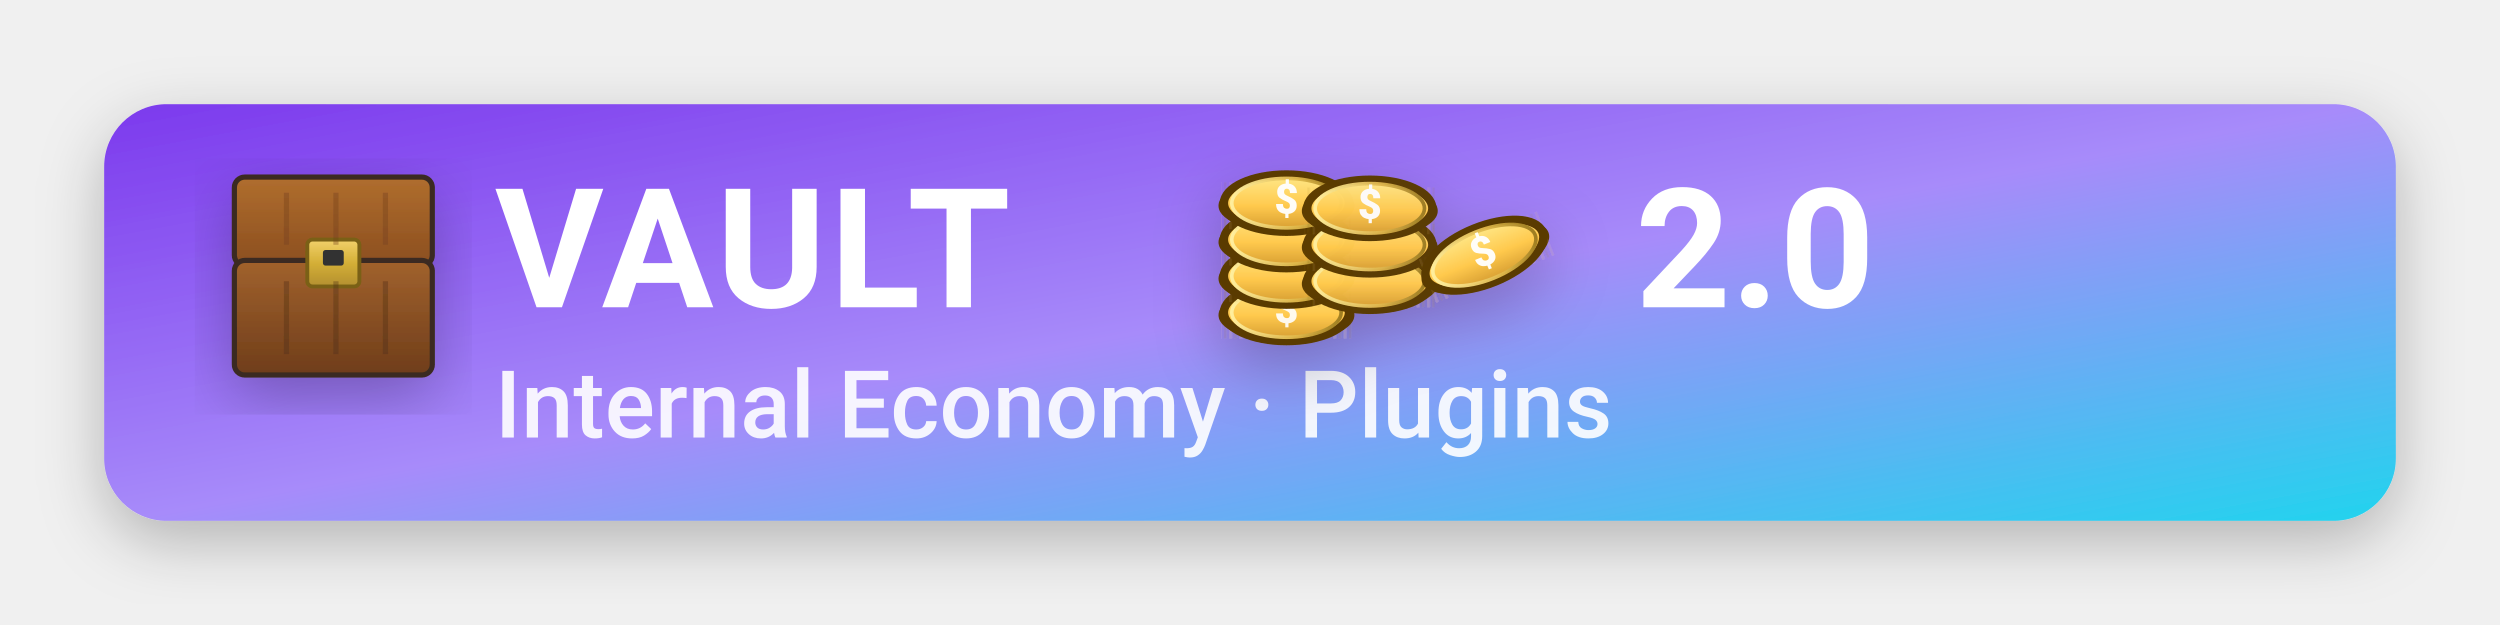
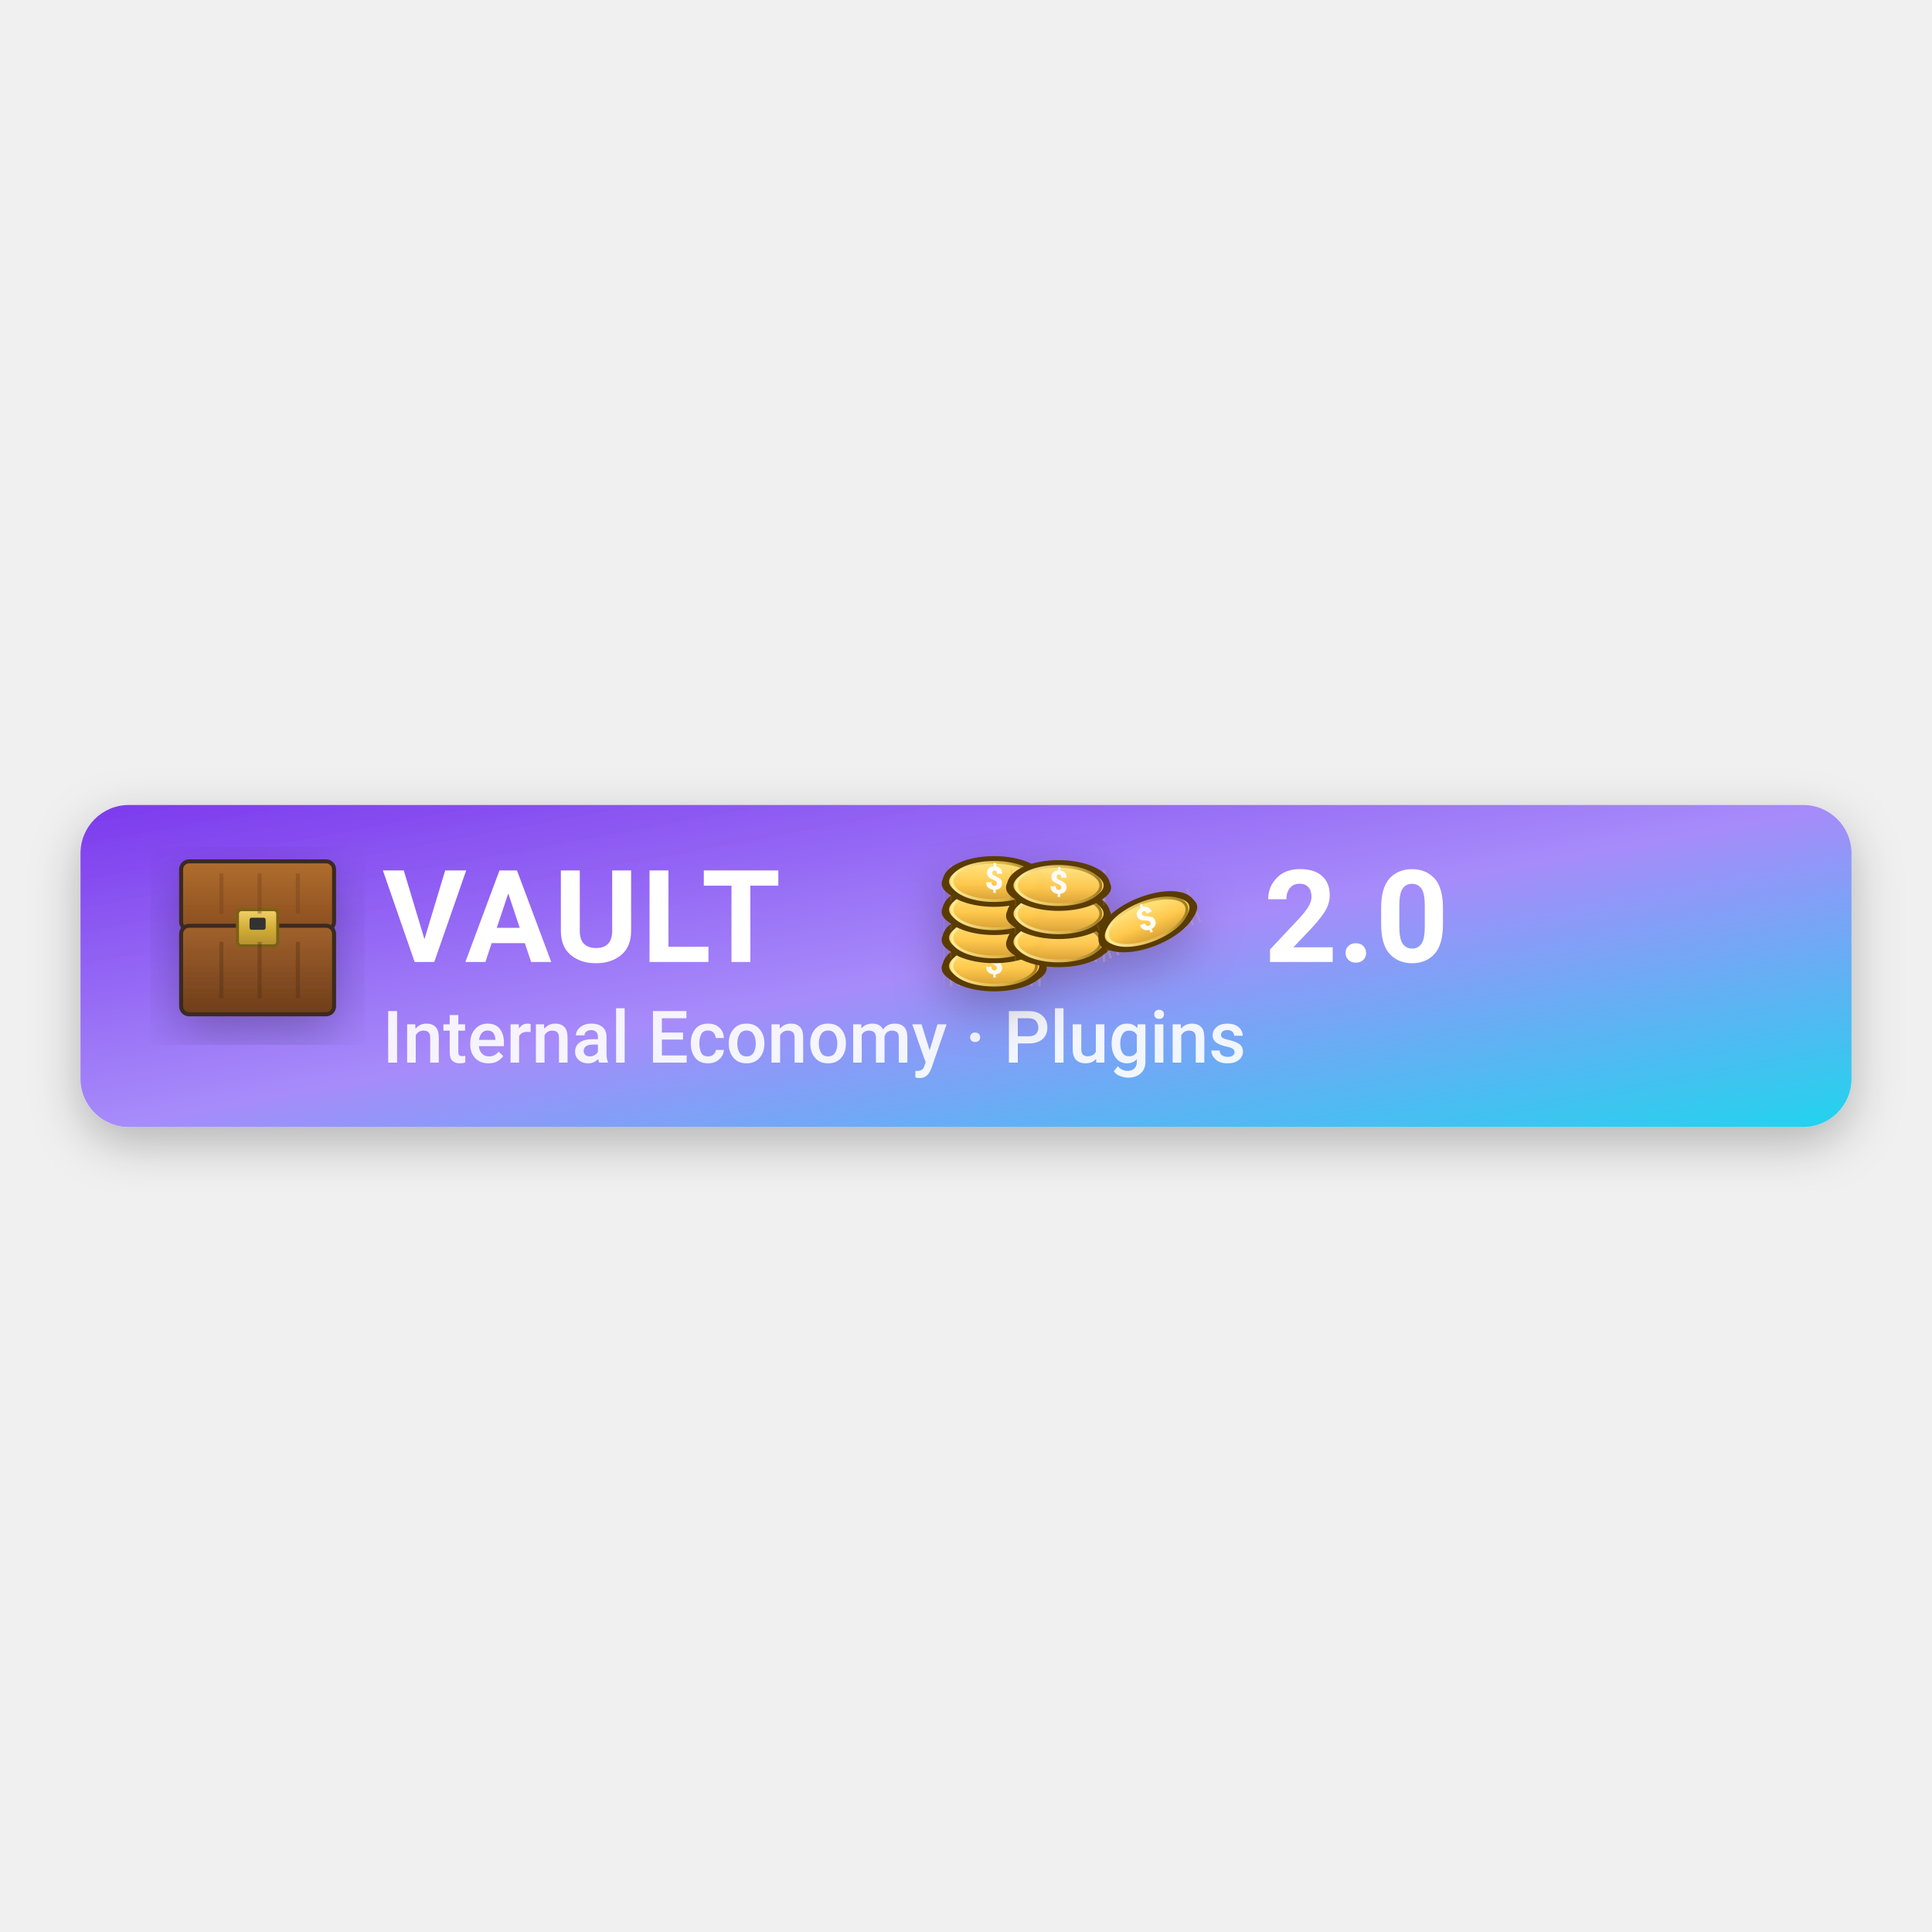
- <svg xmlns="http://www.w3.org/2000/svg" width="960" height="240" viewBox="0 0 960 240" role="img" aria-label="Vault 2.0 logo">
+ <svg xmlns="http://www.w3.org/2000/svg" width="1024" height="1024" viewBox="0 0 960 240" role="img" aria-label="Vault 2.0 logo">
  <defs>
    <linearGradient id="g" x1="0" x2="1" y1="0" y2="1">
      <stop offset="0%" stop-color="#7C3AED" />
      <stop offset="50%" stop-color="#A78BFA" />
      <stop offset="100%" stop-color="#22D3EE" />
    </linearGradient>
    <filter id="shadow" x="-20%" y="-20%" width="140%" height="140%">
      <feDropShadow dx="0" dy="8" stdDeviation="12" flood-color="#000" flood-opacity="0.25" />
    </filter>
    <linearGradient id="woodTop" x1="0" x2="0" y1="0" y2="1">
      <stop offset="0%" stop-color="#b06e2e" />
      <stop offset="100%" stop-color="#8b4e1f" />
    </linearGradient>
    <linearGradient id="woodBase" x1="0" x2="0" y1="0" y2="1">
      <stop offset="0%" stop-color="#a1622d" />
      <stop offset="100%" stop-color="#6f3d1a" />
    </linearGradient>
    <linearGradient id="metal" x1="0" x2="0" y1="0" y2="1">
      <stop offset="0%" stop-color="#f2d16b" />
      <stop offset="50%" stop-color="#d4af37" />
      <stop offset="100%" stop-color="#b38f2f" />
    </linearGradient>
    <linearGradient id="coinSide" x1="0" x2="1" y1="0" y2="0">
      <stop offset="0%" stop-color="#fff3a3" />
      <stop offset="50%" stop-color="#ffd24d" />
      <stop offset="100%" stop-color="#caa132" />
    </linearGradient>
    <radialGradient id="coinTop" cx="35%" cy="30%" r="85%">
      <stop offset="0%" stop-color="#fff6b7" />
      <stop offset="55%" stop-color="#ffd24d" />
      <stop offset="100%" stop-color="#b38f2f" />
    </radialGradient>
    <linearGradient id="coinEdge" x1="0" x2="0" y1="0" y2="1">
      <stop offset="0%" stop-color="#ffe47a" />
      <stop offset="35%" stop-color="#e0b84a" />
      <stop offset="100%" stop-color="#8b6f1a" />
    </linearGradient>
    <pattern id="reedPattern" patternUnits="userSpaceOnUse" width="4" height="16">
      <rect x="0" y="0" width="1" height="16" fill="#e4c064" opacity="0.25" />
      <rect x="2" y="0" width="1" height="16" fill="#7d6518" opacity="0.18" />
    </pattern>
    <radialGradient id="coinShadow" cx="50%" cy="70%" r="90%">
      <stop offset="0%" stop-color="#000" stop-opacity="0.18" />
      <stop offset="60%" stop-color="#000" stop-opacity="0.06" />
      <stop offset="100%" stop-color="#000" stop-opacity="0" />
    </radialGradient>
    <linearGradient id="rimStroke" x1="0" x2="1" y1="0" y2="0">
      <stop offset="0%" stop-color="#ffeaa0" />
      <stop offset="50%" stop-color="#e0b84a" />
      <stop offset="100%" stop-color="#9a7a1f" />
    </linearGradient>
    <radialGradient id="specHighlight" cx="50%" cy="50%" r="85%">
      <stop offset="0%" stop-color="#ffffff" stop-opacity="0.8" />
      <stop offset="100%" stop-color="#ffffff" stop-opacity="0" />
    </radialGradient>
    <linearGradient id="faceGold" x1="0" x2="0" y1="0" y2="1">
      <stop offset="0%" stop-color="#ffe98a" />
      <stop offset="55%" stop-color="#ffc94d" />
      <stop offset="100%" stop-color="#d39a2f" />
    </linearGradient>
    <linearGradient id="rimGold" x1="0" x2="1" y1="0" y2="0">
      <stop offset="0%" stop-color="#ffef9f" />
      <stop offset="60%" stop-color="#e0b84a" />
      <stop offset="100%" stop-color="#9a7a1f" />
    </linearGradient>
  </defs>
  <rect x="40" y="40" width="880" height="160" rx="24" fill="url(#g)" filter="url(#shadow)" />
  <g transform="translate(90,68)" filter="url(#shadow)">
    <rect x="0" y="0" width="76" height="34" rx="4" fill="url(#woodTop)" stroke="#3b2c20" stroke-width="2" />
    <rect x="0" y="32" width="76" height="44" rx="4" fill="url(#woodBase)" stroke="#3b2c20" stroke-width="2" />
    <rect x="28" y="24" width="20" height="18" rx="2" fill="url(#metal)" stroke="#7a6115" stroke-width="1.5" />
    <rect x="34" y="28" width="8" height="6" rx="1" fill="#333333" />
    <rect x="19" y="6" width="2" height="20" fill="#6f3d1a" opacity="0.35" />
    <rect x="38" y="6" width="2" height="20" fill="#6f3d1a" opacity="0.35" />
    <rect x="57" y="6" width="2" height="20" fill="#6f3d1a" opacity="0.35" />
    <rect x="19" y="40" width="2" height="28" fill="#4b2a12" opacity="0.35" />
    <rect x="38" y="40" width="2" height="28" fill="#4b2a12" opacity="0.35" />
    <rect x="57" y="40" width="2" height="28" fill="#4b2a12" opacity="0.35" />
  </g>
  <g fill="#ffffff">
    <text x="190" y="118" font-family="'Segoe UI', Roboto, 'Helvetica Neue', Arial, 'Noto Sans', sans-serif" font-weight="700" font-size="64" letter-spacing="1.5">VAULT</text>
    <text x="190" y="168" font-family="'Segoe UI', Roboto, 'Helvetica Neue', Arial, 'Noto Sans', sans-serif" font-weight="500" font-size="36" opacity="0.9">Internal Economy · Plugins</text>
    <text x="720" y="118" font-family="'Segoe UI', Roboto, 'Helvetica Neue', Arial, 'Noto Sans', sans-serif" font-weight="700" font-size="64" text-anchor="end">2.0</text>
    <g transform="translate(478,44)" filter="url(#shadow)">
      <ellipse cx="30" cy="94" rx="72" ry="16" fill="#000" opacity="0" />
      <g transform="translate(-14,0)">
        <rect x="5" y="68" width="50" height="18" rx="25" ry="11" fill="url(#coinEdge)" stroke="#5a3a00" stroke-width="2.2" />
        <rect x="5" y="68" width="50" height="18" fill="url(#reedPattern)" opacity="0.45" />
        <ellipse cx="30" cy="84" rx="24" ry="10" fill="url(#coinShadow)" opacity="0" />
        <ellipse cx="30" cy="76" rx="24" ry="11" fill="url(#faceGold)" stroke="#5a3a00" stroke-width="3.2" />
        <ellipse cx="30" cy="76" rx="21" ry="9.5" fill="none" stroke="url(#rimGold)" stroke-width="1.4" opacity="0.95" />
        <text x="30" y="80" font-family="'Segoe UI', Roboto, Arial, sans-serif" font-weight="800" font-size="16" text-anchor="middle" fill="#fff" opacity="0.9">$</text>
        <rect x="5" y="54" width="50" height="18" rx="25" ry="11" fill="url(#coinEdge)" stroke="#5a3a00" stroke-width="2.2" />
        <rect x="5" y="54" width="50" height="18" fill="url(#reedPattern)" opacity="0.45" />
        <ellipse cx="30" cy="70" rx="24" ry="10" fill="url(#coinShadow)" opacity="0" />
        <ellipse cx="30" cy="62" rx="24" ry="11" fill="url(#faceGold)" stroke="#5a3a00" stroke-width="3.2" />
        <ellipse cx="30" cy="62" rx="21" ry="9.5" fill="none" stroke="url(#rimGold)" stroke-width="1.4" opacity="0.95" />
        <rect x="5" y="40" width="50" height="18" rx="25" ry="11" fill="url(#coinEdge)" stroke="#5a3a00" stroke-width="2.2" />
        <rect x="5" y="40" width="50" height="18" fill="url(#reedPattern)" opacity="0.45" />
        <ellipse cx="30" cy="56" rx="24" ry="10" fill="url(#coinShadow)" opacity="0" />
        <ellipse cx="30" cy="48" rx="24" ry="11" fill="url(#faceGold)" stroke="#5a3a00" stroke-width="3.2" />
        <ellipse cx="30" cy="48" rx="21" ry="9.5" fill="none" stroke="url(#rimGold)" stroke-width="1.4" opacity="0.95" />
        <rect x="5" y="26" width="50" height="18" rx="25" ry="11" fill="url(#coinEdge)" stroke="#5a3a00" stroke-width="2.2" />
        <rect x="5" y="26" width="50" height="18" fill="url(#reedPattern)" opacity="0.45" />
        <ellipse cx="30" cy="42" rx="24" ry="10" fill="url(#coinShadow)" opacity="0" />
        <ellipse cx="30" cy="34" rx="24" ry="11" fill="url(#faceGold)" stroke="#5a3a00" stroke-width="3.2" />
        <ellipse cx="30" cy="34" rx="21" ry="9.5" fill="none" stroke="url(#rimGold)" stroke-width="1.4" opacity="0.95" />
        <text x="30" y="38" font-family="'Segoe UI', Roboto, Arial, sans-serif" font-weight="800" font-size="16" text-anchor="middle" fill="#fff" opacity="0.95">$</text>
      </g>
      <g transform="translate(18,-6)" opacity="0.98">
        <rect x="5" y="62" width="50" height="18" rx="25" ry="11" fill="url(#coinEdge)" stroke="#5a3a00" stroke-width="2.2" />
        <rect x="5" y="62" width="50" height="18" fill="url(#reedPattern)" opacity="0.45" />
        <ellipse cx="30" cy="78" rx="24" ry="10" fill="url(#coinShadow)" opacity="0" />
        <ellipse cx="30" cy="70" rx="24" ry="11" fill="url(#faceGold)" stroke="#5a3a00" stroke-width="3.2" />
        <ellipse cx="30" cy="70" rx="21" ry="9.5" fill="none" stroke="url(#rimGold)" stroke-width="1.4" opacity="0.95" />
        <rect x="5" y="48" width="50" height="18" rx="25" ry="11" fill="url(#coinEdge)" stroke="#5a3a00" stroke-width="2.2" />
        <rect x="5" y="48" width="50" height="18" fill="url(#reedPattern)" opacity="0.45" />
        <ellipse cx="30" cy="64" rx="24" ry="10" fill="url(#coinShadow)" opacity="0" />
        <ellipse cx="30" cy="56" rx="24" ry="11" fill="url(#faceGold)" stroke="#5a3a00" stroke-width="3.2" />
        <ellipse cx="30" cy="56" rx="21" ry="9.5" fill="none" stroke="url(#rimGold)" stroke-width="1.4" opacity="0.95" />
        <rect x="5" y="34" width="50" height="18" rx="25" ry="11" fill="url(#coinEdge)" stroke="#5a3a00" stroke-width="2.2" />
        <rect x="5" y="34" width="50" height="18" fill="url(#reedPattern)" opacity="0.45" />
        <ellipse cx="30" cy="50" rx="24" ry="10" fill="url(#coinShadow)" opacity="0" />
        <ellipse cx="30" cy="42" rx="24" ry="11" fill="url(#faceGold)" stroke="#5a3a00" stroke-width="3.2" />
        <ellipse cx="30" cy="42" rx="21" ry="9.5" fill="none" stroke="url(#rimGold)" stroke-width="1.4" opacity="0.95" />
        <text x="30" y="46" font-family="'Segoe UI', Roboto, Arial, sans-serif" font-weight="800" font-size="16" text-anchor="middle" fill="#fff" opacity="0.95">$</text>
      </g>
      <g transform="translate(92,54) rotate(-22)">
        <rect x="-25" y="-8" width="50" height="18" rx="25" ry="11" fill="url(#coinEdge)" stroke="#5a3a00" stroke-width="2.2" />
        <rect x="-25" y="-8" width="50" height="18" fill="url(#reedPattern)" opacity="0.45" />
        <ellipse cx="0" cy="8" rx="24" ry="10" fill="url(#coinShadow)" opacity="0" />
        <ellipse cx="0" cy="0" rx="24" ry="11" fill="url(#faceGold)" stroke="#5a3a00" stroke-width="3.2" />
        <ellipse cx="0" cy="0" rx="21" ry="9.5" fill="none" stroke="url(#rimGold)" stroke-width="1.4" opacity="0.95" />
        <text x="0" y="4" font-family="'Segoe UI', Roboto, Arial, sans-serif" font-weight="800" font-size="16" text-anchor="middle" fill="#fff" opacity="0.95">$</text>
      </g>
    </g>
  </g>
</svg>
